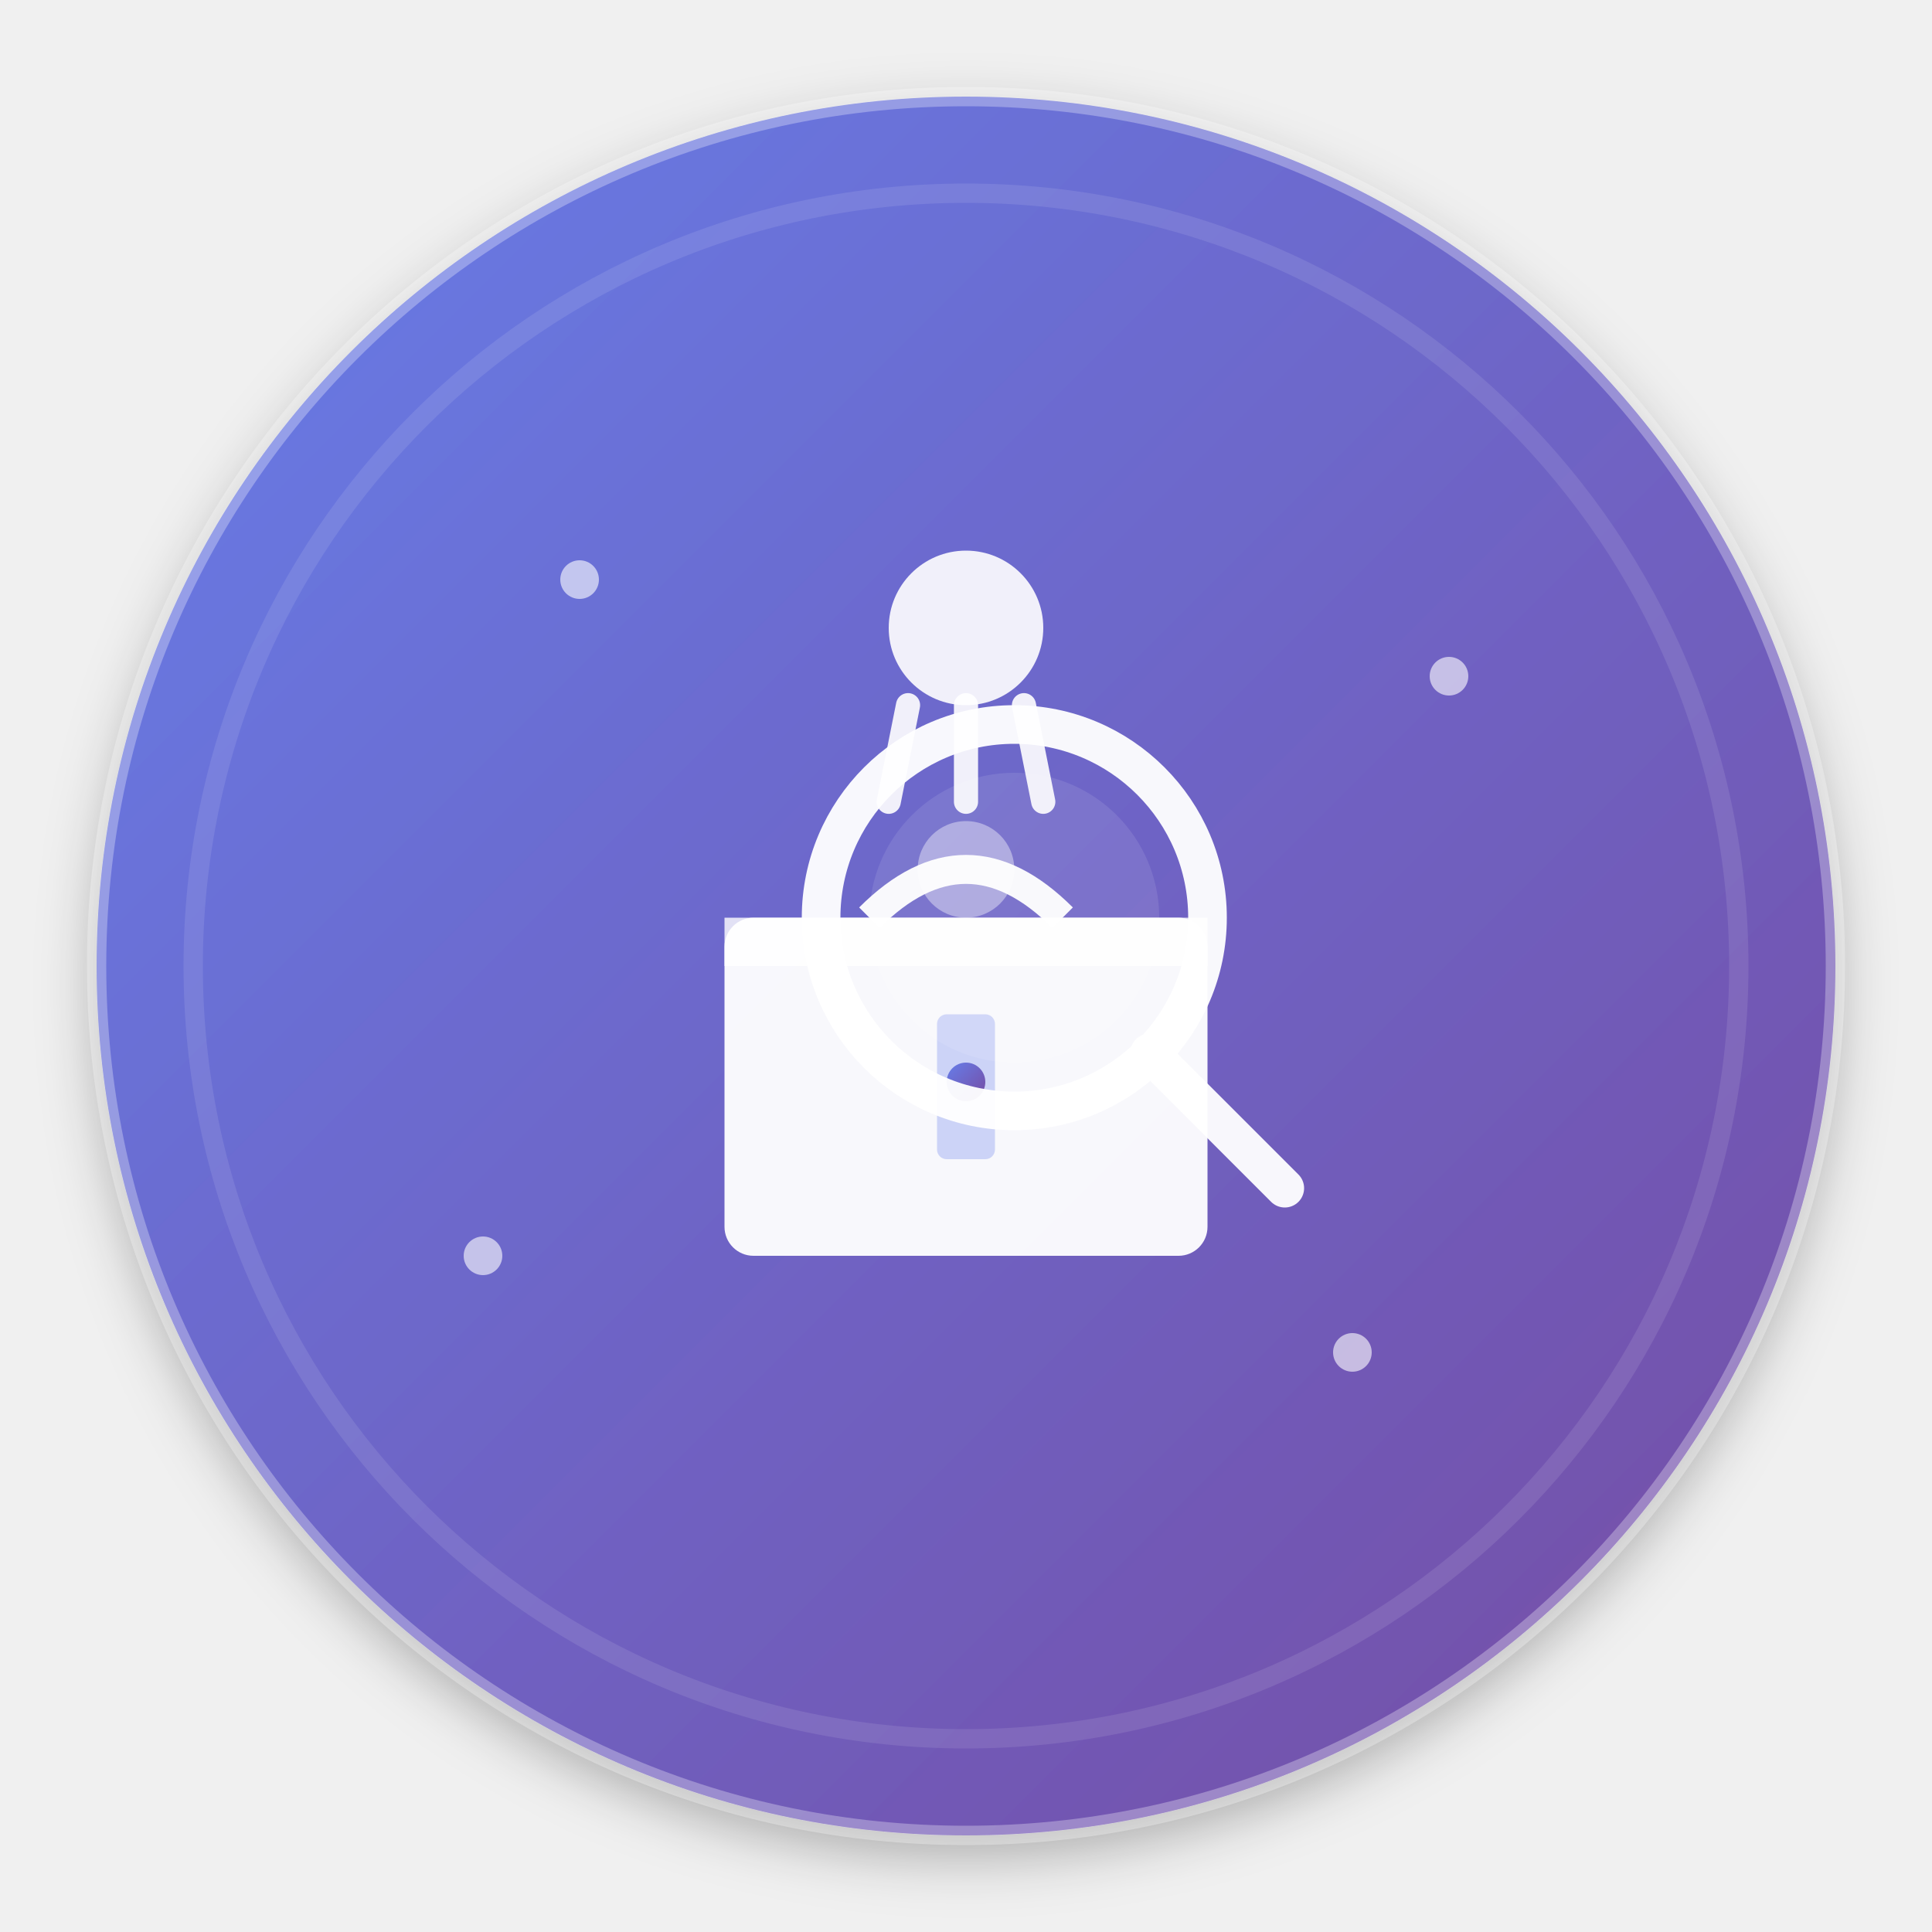
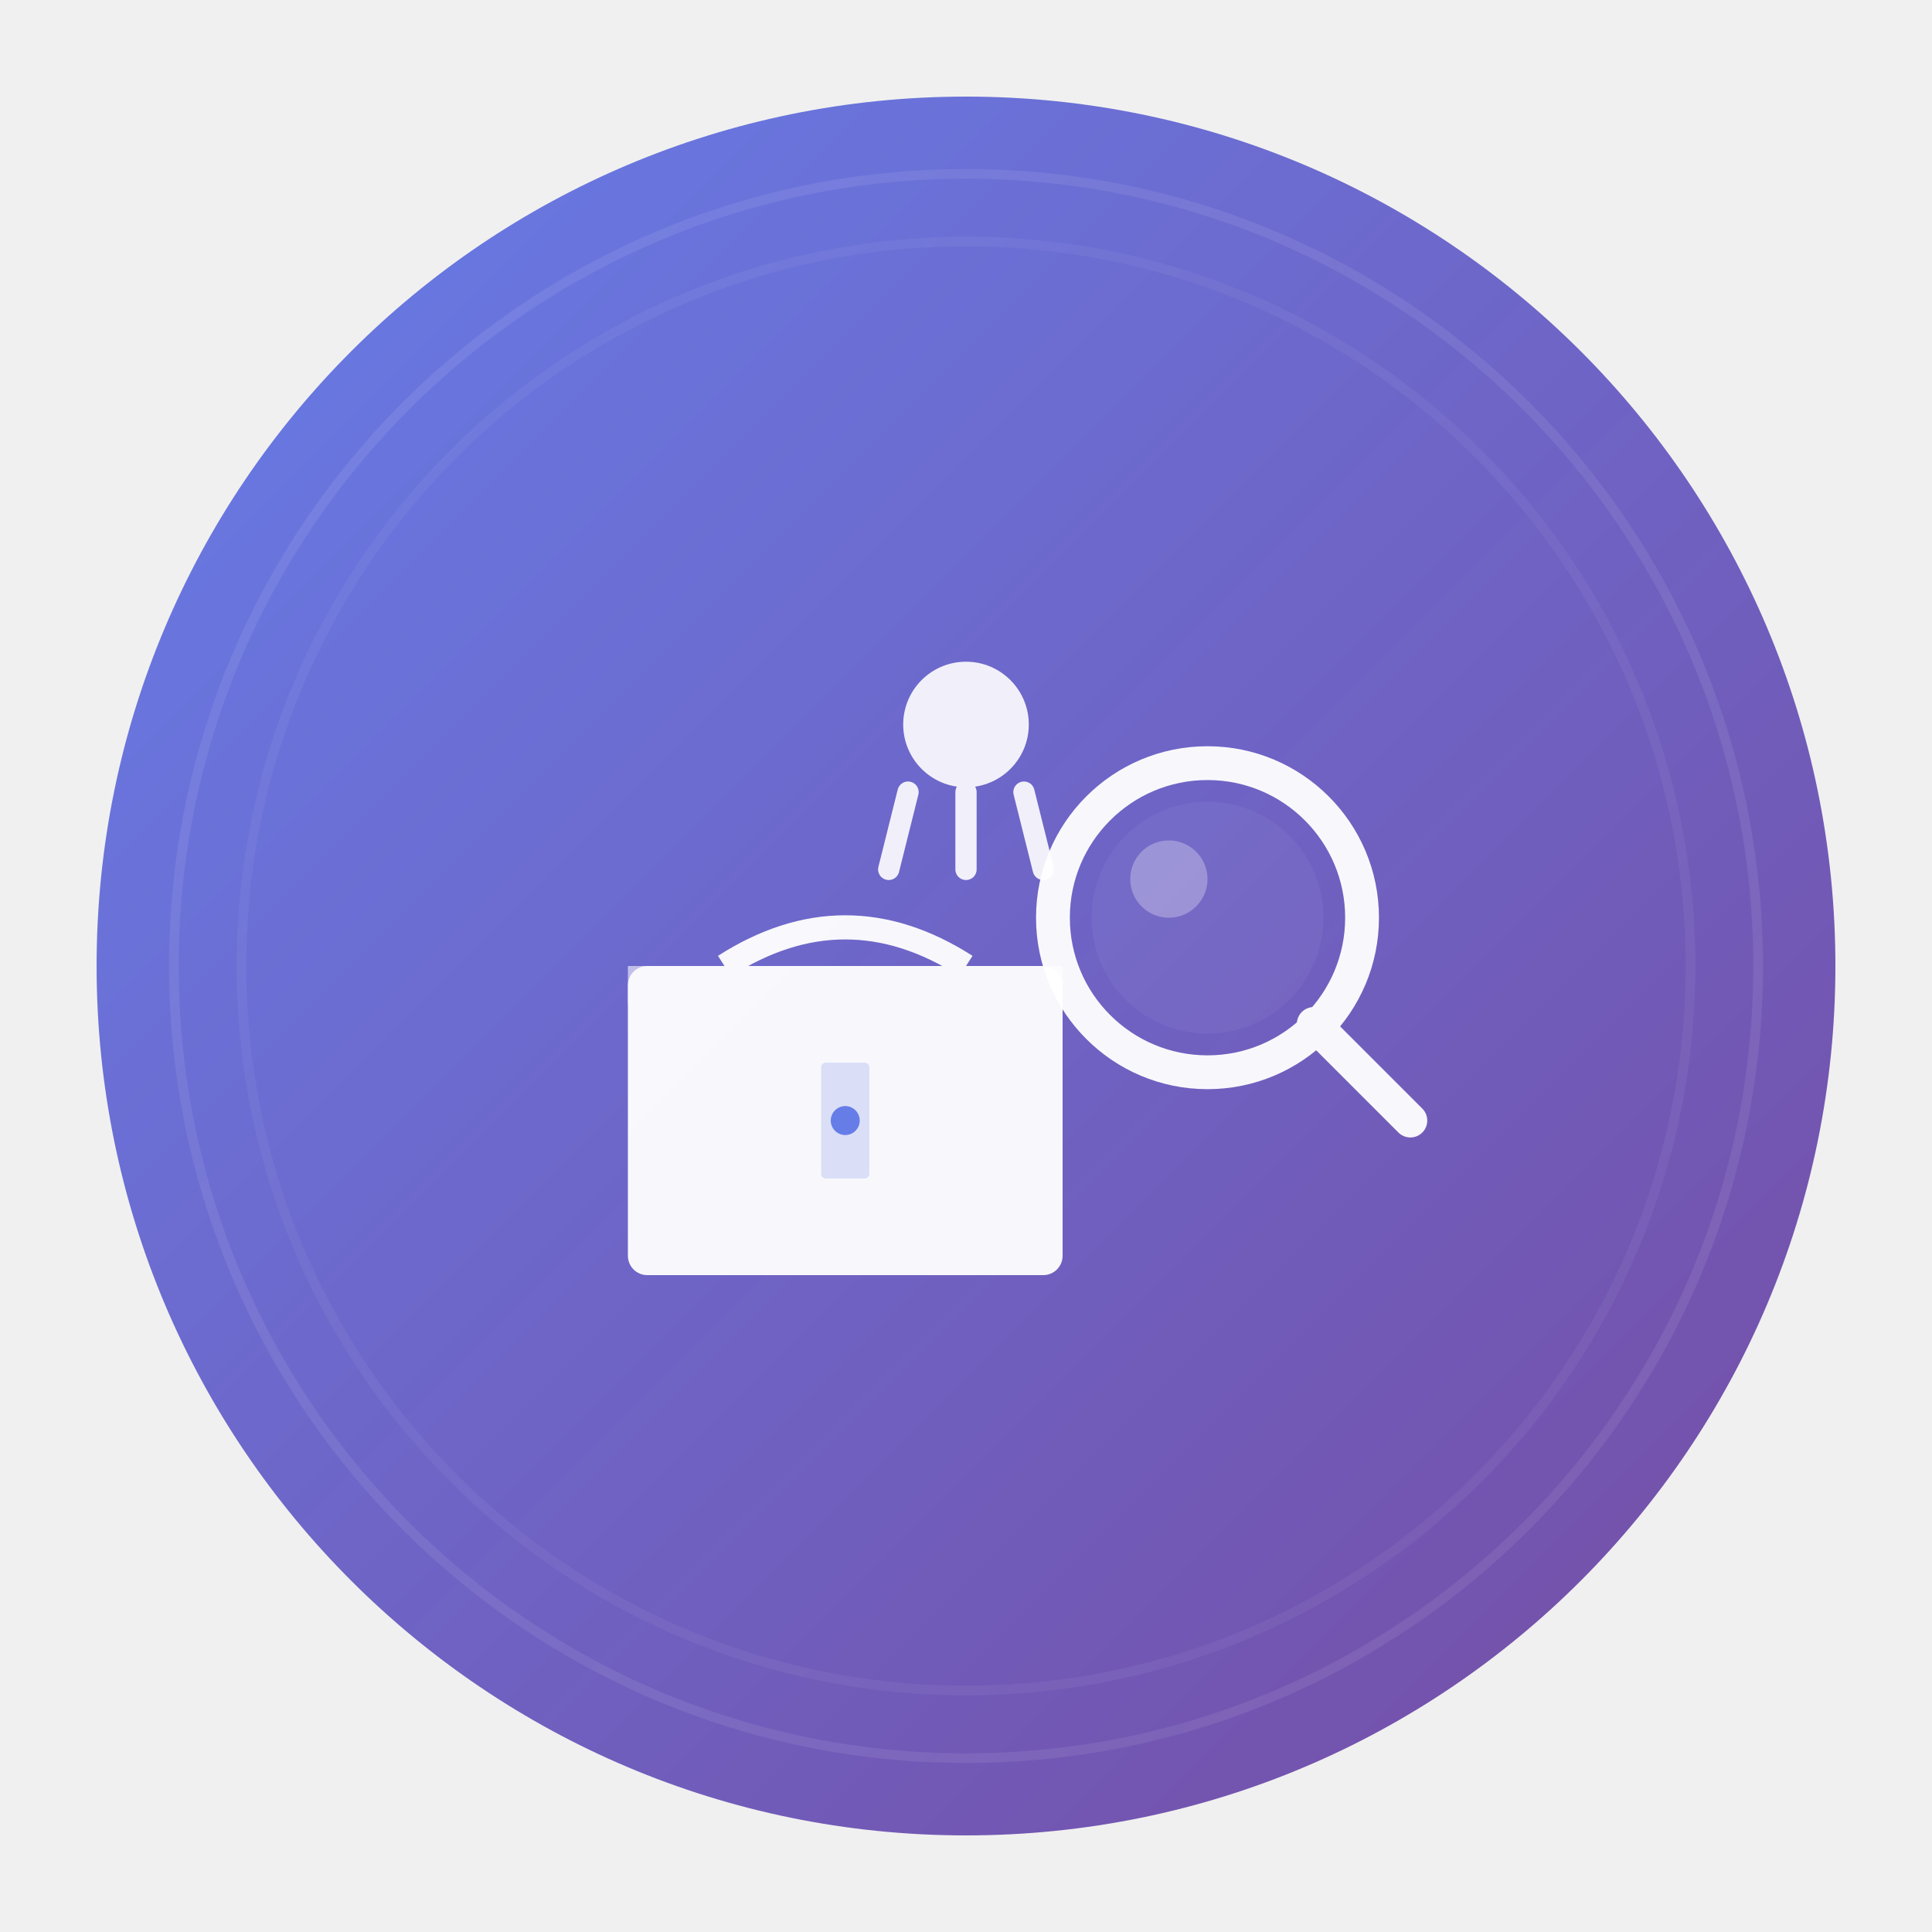
<svg xmlns="http://www.w3.org/2000/svg" width="200" height="200" viewBox="0 0 200 200">
  <defs>
-     <linearGradient id="mainGradient" x1="0%" y1="0%" x2="100%" y2="100%">
-       <stop offset="0%" style="stop-color:#667eea;stop-opacity:1" />
-       <stop offset="100%" style="stop-color:#764ba2;stop-opacity:1" />
+     <linearGradient id="grad1" x1="0%" y1="0%" x2="100%" y2="100%">
+       <stop offset="0%" style="stop-color:#667eea" />
+       <stop offset="100%" style="stop-color:#764ba2" />
    </linearGradient>
-     <filter id="shadow" x="-50%" y="-50%" width="200%" height="200%">
-       <feGaussianBlur in="SourceAlpha" stdDeviation="3" />
-       <feOffset dx="0" dy="2" result="offsetblur" />
-       <feComponentTransfer>
-         <feFuncA type="linear" slope="0.3" />
-       </feComponentTransfer>
-       <feMerge>
-         <feMergeNode />
-         <feMergeNode in="SourceGraphic" />
-       </feMerge>
-     </filter>
  </defs>
-   <circle cx="100" cy="100" r="90" fill="url(#mainGradient)" filter="url(#shadow)">
-     <animate attributeName="r" values="90;92;90" dur="2s" repeatCount="indefinite" />
-   </circle>
-   <circle cx="100" cy="100" r="80" fill="none" stroke="rgba(255,255,255,0.1)" stroke-width="2" />
-   <g transform="translate(70, 80)">
-     <rect x="5" y="15" width="50" height="35" rx="3" fill="#ffffff" opacity="0.95" />
-     <rect x="5" y="15" width="50" height="5" fill="rgba(255,255,255,0.8)" />
-     <path d="M 20 15 Q 30 5 40 15" stroke="#ffffff" stroke-width="3" fill="none" opacity="0.95" />
-     <rect x="27" y="25" width="6" height="15" fill="rgba(102,126,234,0.3)" rx="1" />
-     <circle cx="30" cy="32" r="2" fill="url(#mainGradient)" />
-     <animateTransform attributeName="transform" type="translate" values="0,0; 0,-2; 0,0" dur="2s" repeatCount="indefinite" />
+   <circle cx="100" cy="100" r="90" fill="url(#grad1)" />
+   <g opacity="0.95">
+     <rect x="65" y="100" width="45" height="32" rx="2" fill="#ffffff" />
+     <rect x="65" y="100" width="45" height="4" fill="rgba(255,255,255,0.6)" />
+     <path d="M 75 100 Q 87.5 92 100 100" stroke="#ffffff" stroke-width="2.5" fill="none" />
+     <rect x="85" y="110" width="5" height="12" fill="rgba(102,126,234,0.2)" rx="0.5" />
+     <circle cx="87.5" cy="116" r="1.5" fill="#667eea" />
  </g>
-   <g transform="translate(105, 95)">
-     <circle cx="0" cy="0" r="20" fill="none" stroke="#ffffff" stroke-width="4" opacity="0.95" />
-     <circle cx="0" cy="0" r="15" fill="rgba(255,255,255,0.1)" />
-     <line x1="14" y1="14" x2="28" y2="28" stroke="#ffffff" stroke-width="4" stroke-linecap="round" opacity="0.95" />
-     <circle cx="-5" cy="-5" r="5" fill="#ffffff" opacity="0.4">
-       <animate attributeName="opacity" values="0.4;0.7;0.4" dur="2s" repeatCount="indefinite" />
-     </circle>
-     <animateTransform attributeName="transform" type="rotate" values="0 0 0; 5 0 0; 0 0 0; -5 0 0; 0 0 0" dur="4s" repeatCount="indefinite" />
+   <g opacity="0.95">
+     <circle cx="125" cy="95" r="16" fill="none" stroke="#ffffff" stroke-width="3.5" />
+     <circle cx="125" cy="95" r="12" fill="rgba(255,255,255,0.05)" />
+     <line x1="136" y1="106" x2="146" y2="116" stroke="#ffffff" stroke-width="3.5" stroke-linecap="round" />
+     <circle cx="121" cy="91" r="4" fill="#ffffff" opacity="0.3" />
  </g>
-   <g transform="translate(100, 65)">
-     <circle cx="0" cy="0" r="8" fill="#ffffff" opacity="0.9" />
-     <path d="M -6 8 L -8 18 M 0 8 L 0 18 M 6 8 L 8 18" stroke="#ffffff" stroke-width="2.5" stroke-linecap="round" opacity="0.9" />
-     <animateTransform attributeName="transform" type="scale" values="1;1.05;1" dur="2s" repeatCount="indefinite" />
+   <g opacity="0.9">
+     <circle cx="100" cy="75" r="6.5" fill="#ffffff" />
+     <path d="M 94 82 L 92 90 M 100 82 L 100 90 M 106 82 L 108 90" stroke="#ffffff" stroke-width="2.2" stroke-linecap="round" />
  </g>
-   <circle cx="60" cy="60" r="2" fill="#ffffff" opacity="0.6">
-     <animate attributeName="cy" values="60;50;60" dur="3s" repeatCount="indefinite" />
-     <animate attributeName="opacity" values="0.6;0.2;0.6" dur="3s" repeatCount="indefinite" />
-   </circle>
-   <circle cx="140" cy="140" r="2" fill="#ffffff" opacity="0.6">
-     <animate attributeName="cy" values="140;150;140" dur="3.5s" repeatCount="indefinite" />
-     <animate attributeName="opacity" values="0.6;0.2;0.6" dur="3.5s" repeatCount="indefinite" />
-   </circle>
-   <circle cx="50" cy="130" r="2" fill="#ffffff" opacity="0.6">
-     <animate attributeName="cx" values="50;45;50" dur="2.5s" repeatCount="indefinite" />
-     <animate attributeName="opacity" values="0.6;0.2;0.6" dur="2.5s" repeatCount="indefinite" />
-   </circle>
-   <circle cx="150" cy="70" r="2" fill="#ffffff" opacity="0.6">
-     <animate attributeName="cx" values="150;155;150" dur="2.8s" repeatCount="indefinite" />
-     <animate attributeName="opacity" values="0.6;0.2;0.6" dur="2.8s" repeatCount="indefinite" />
-   </circle>
-   <circle cx="100" cy="100" r="90" fill="none" stroke="rgba(255,255,255,0.3)" stroke-width="2">
-     <animate attributeName="r" values="85;95;85" dur="2s" repeatCount="indefinite" />
-     <animate attributeName="opacity" values="0.3;0;0.3" dur="2s" repeatCount="indefinite" />
-   </circle>
+   <circle cx="100" cy="100" r="82" fill="none" stroke="rgba(255,255,255,0.08)" stroke-width="1" />
+   <circle cx="100" cy="100" r="75" fill="none" stroke="rgba(255,255,255,0.05)" stroke-width="1" />
</svg>
